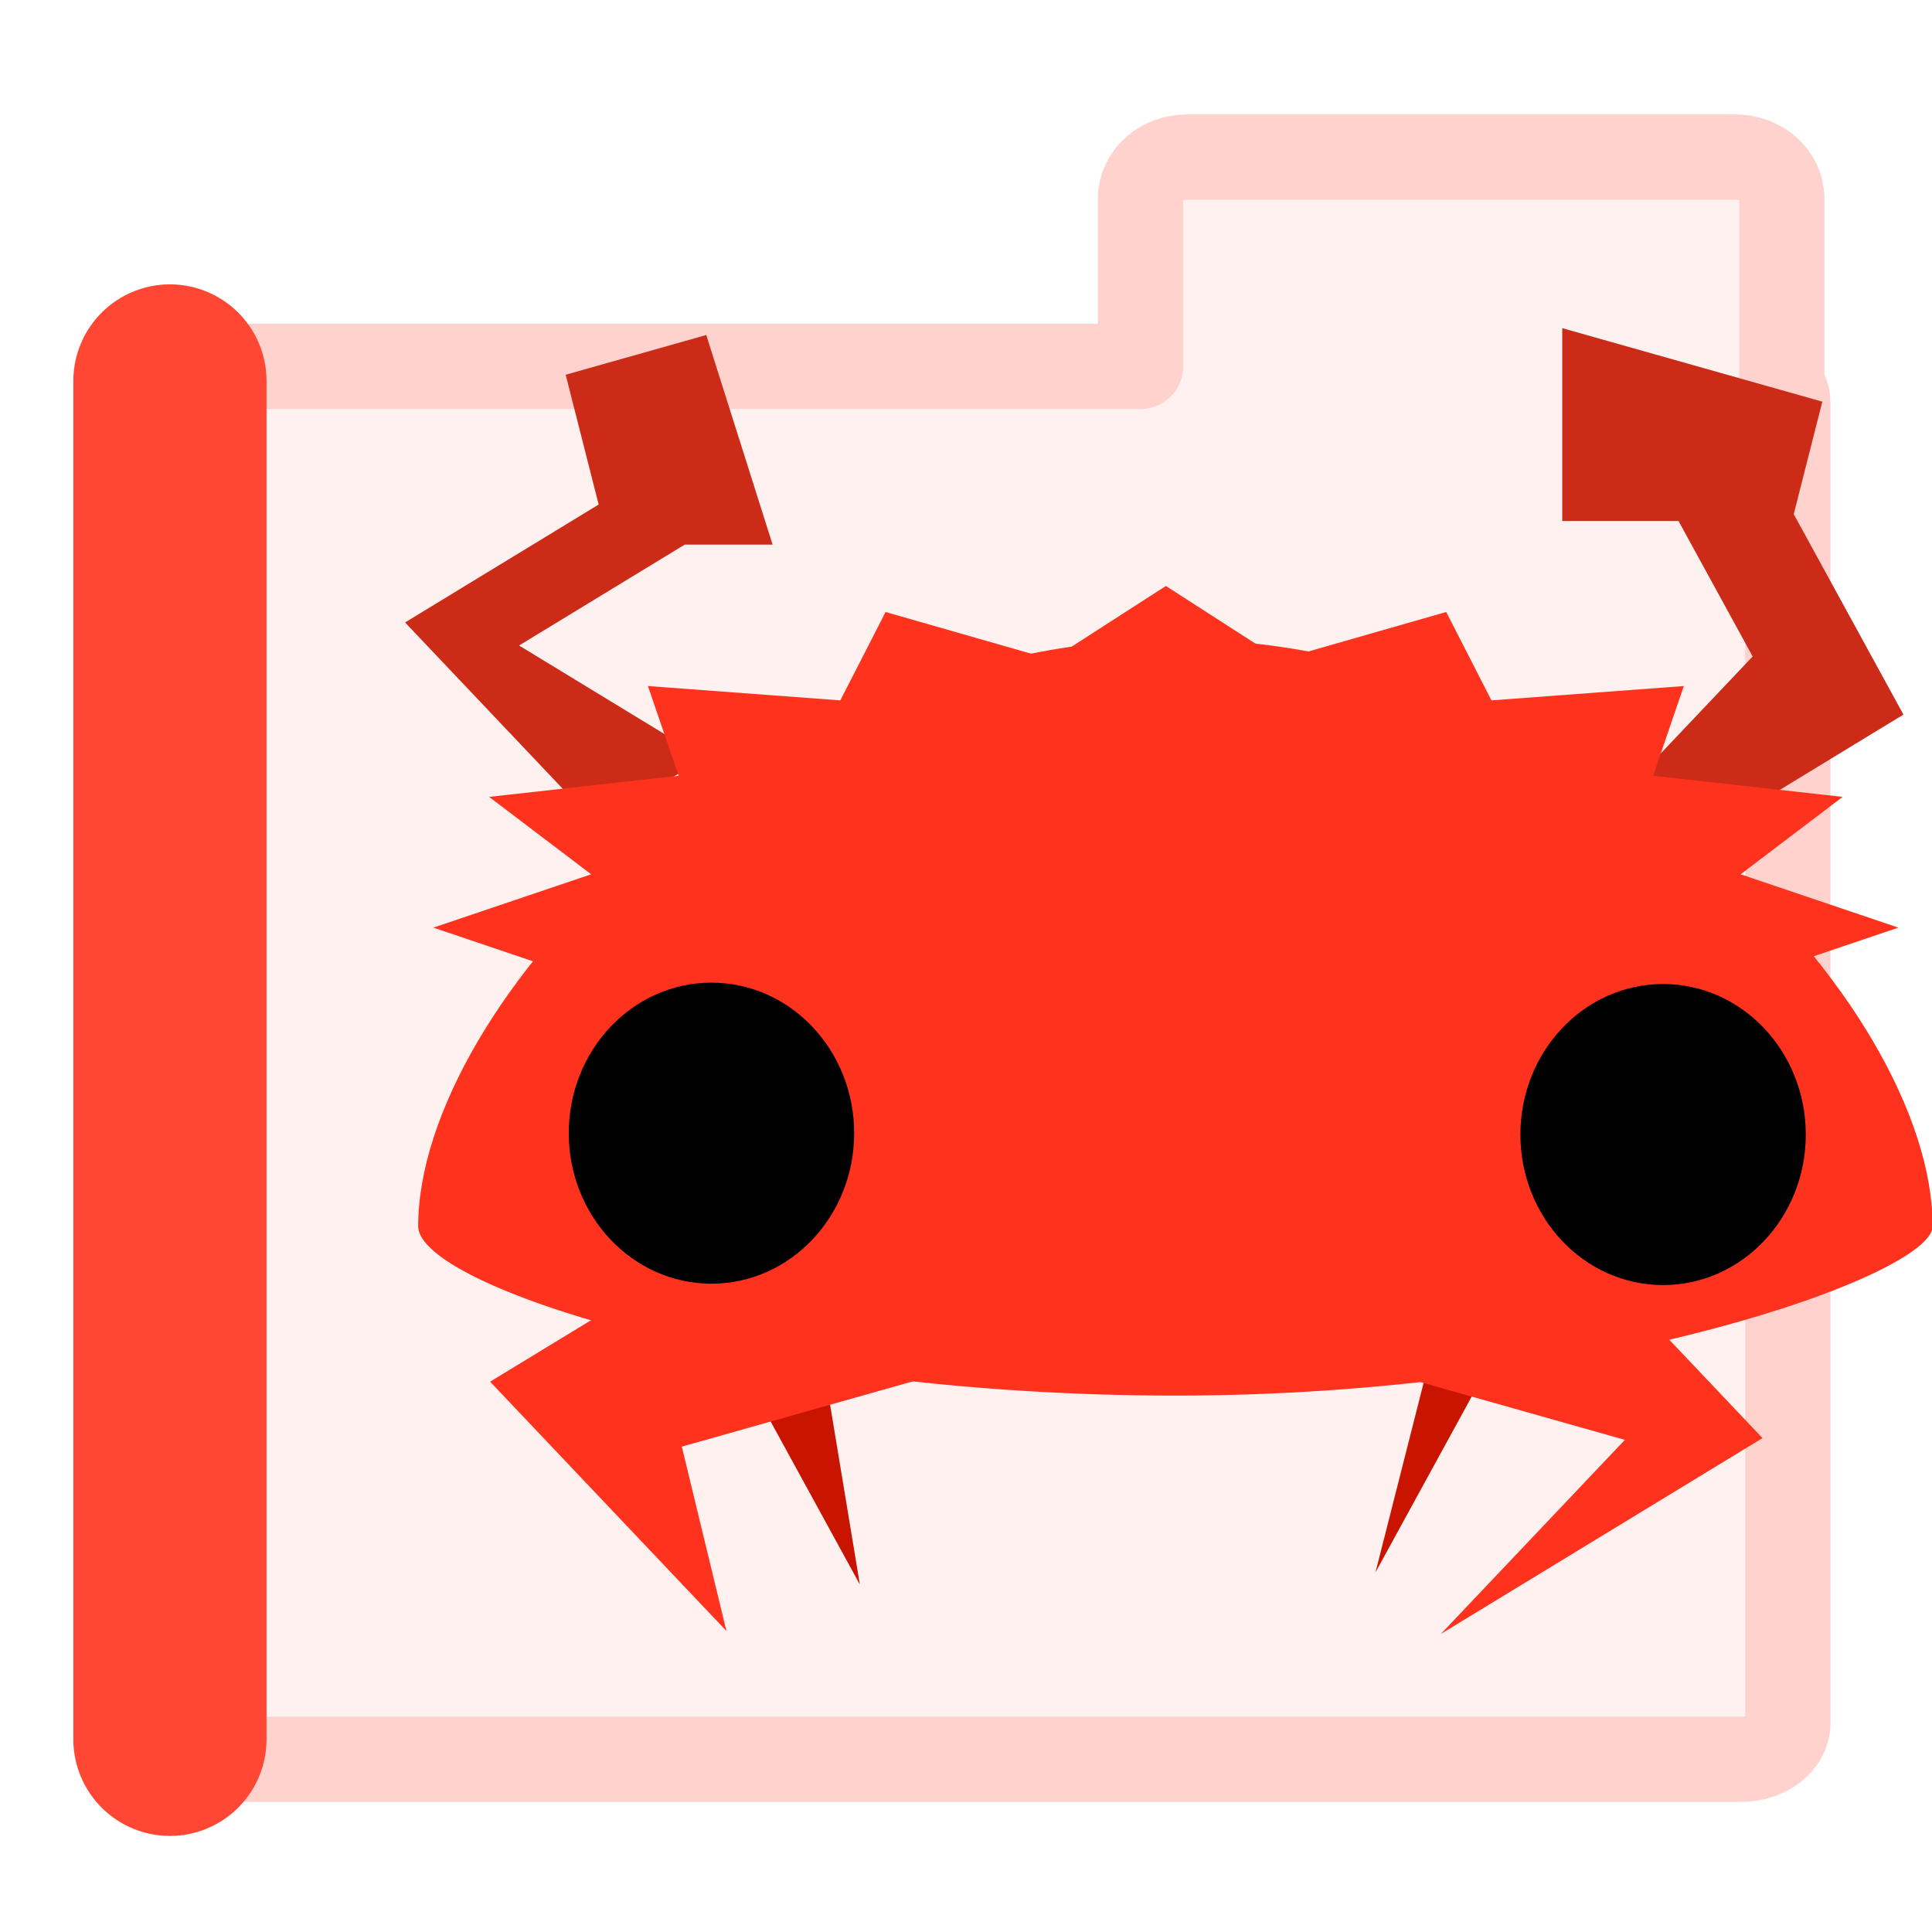
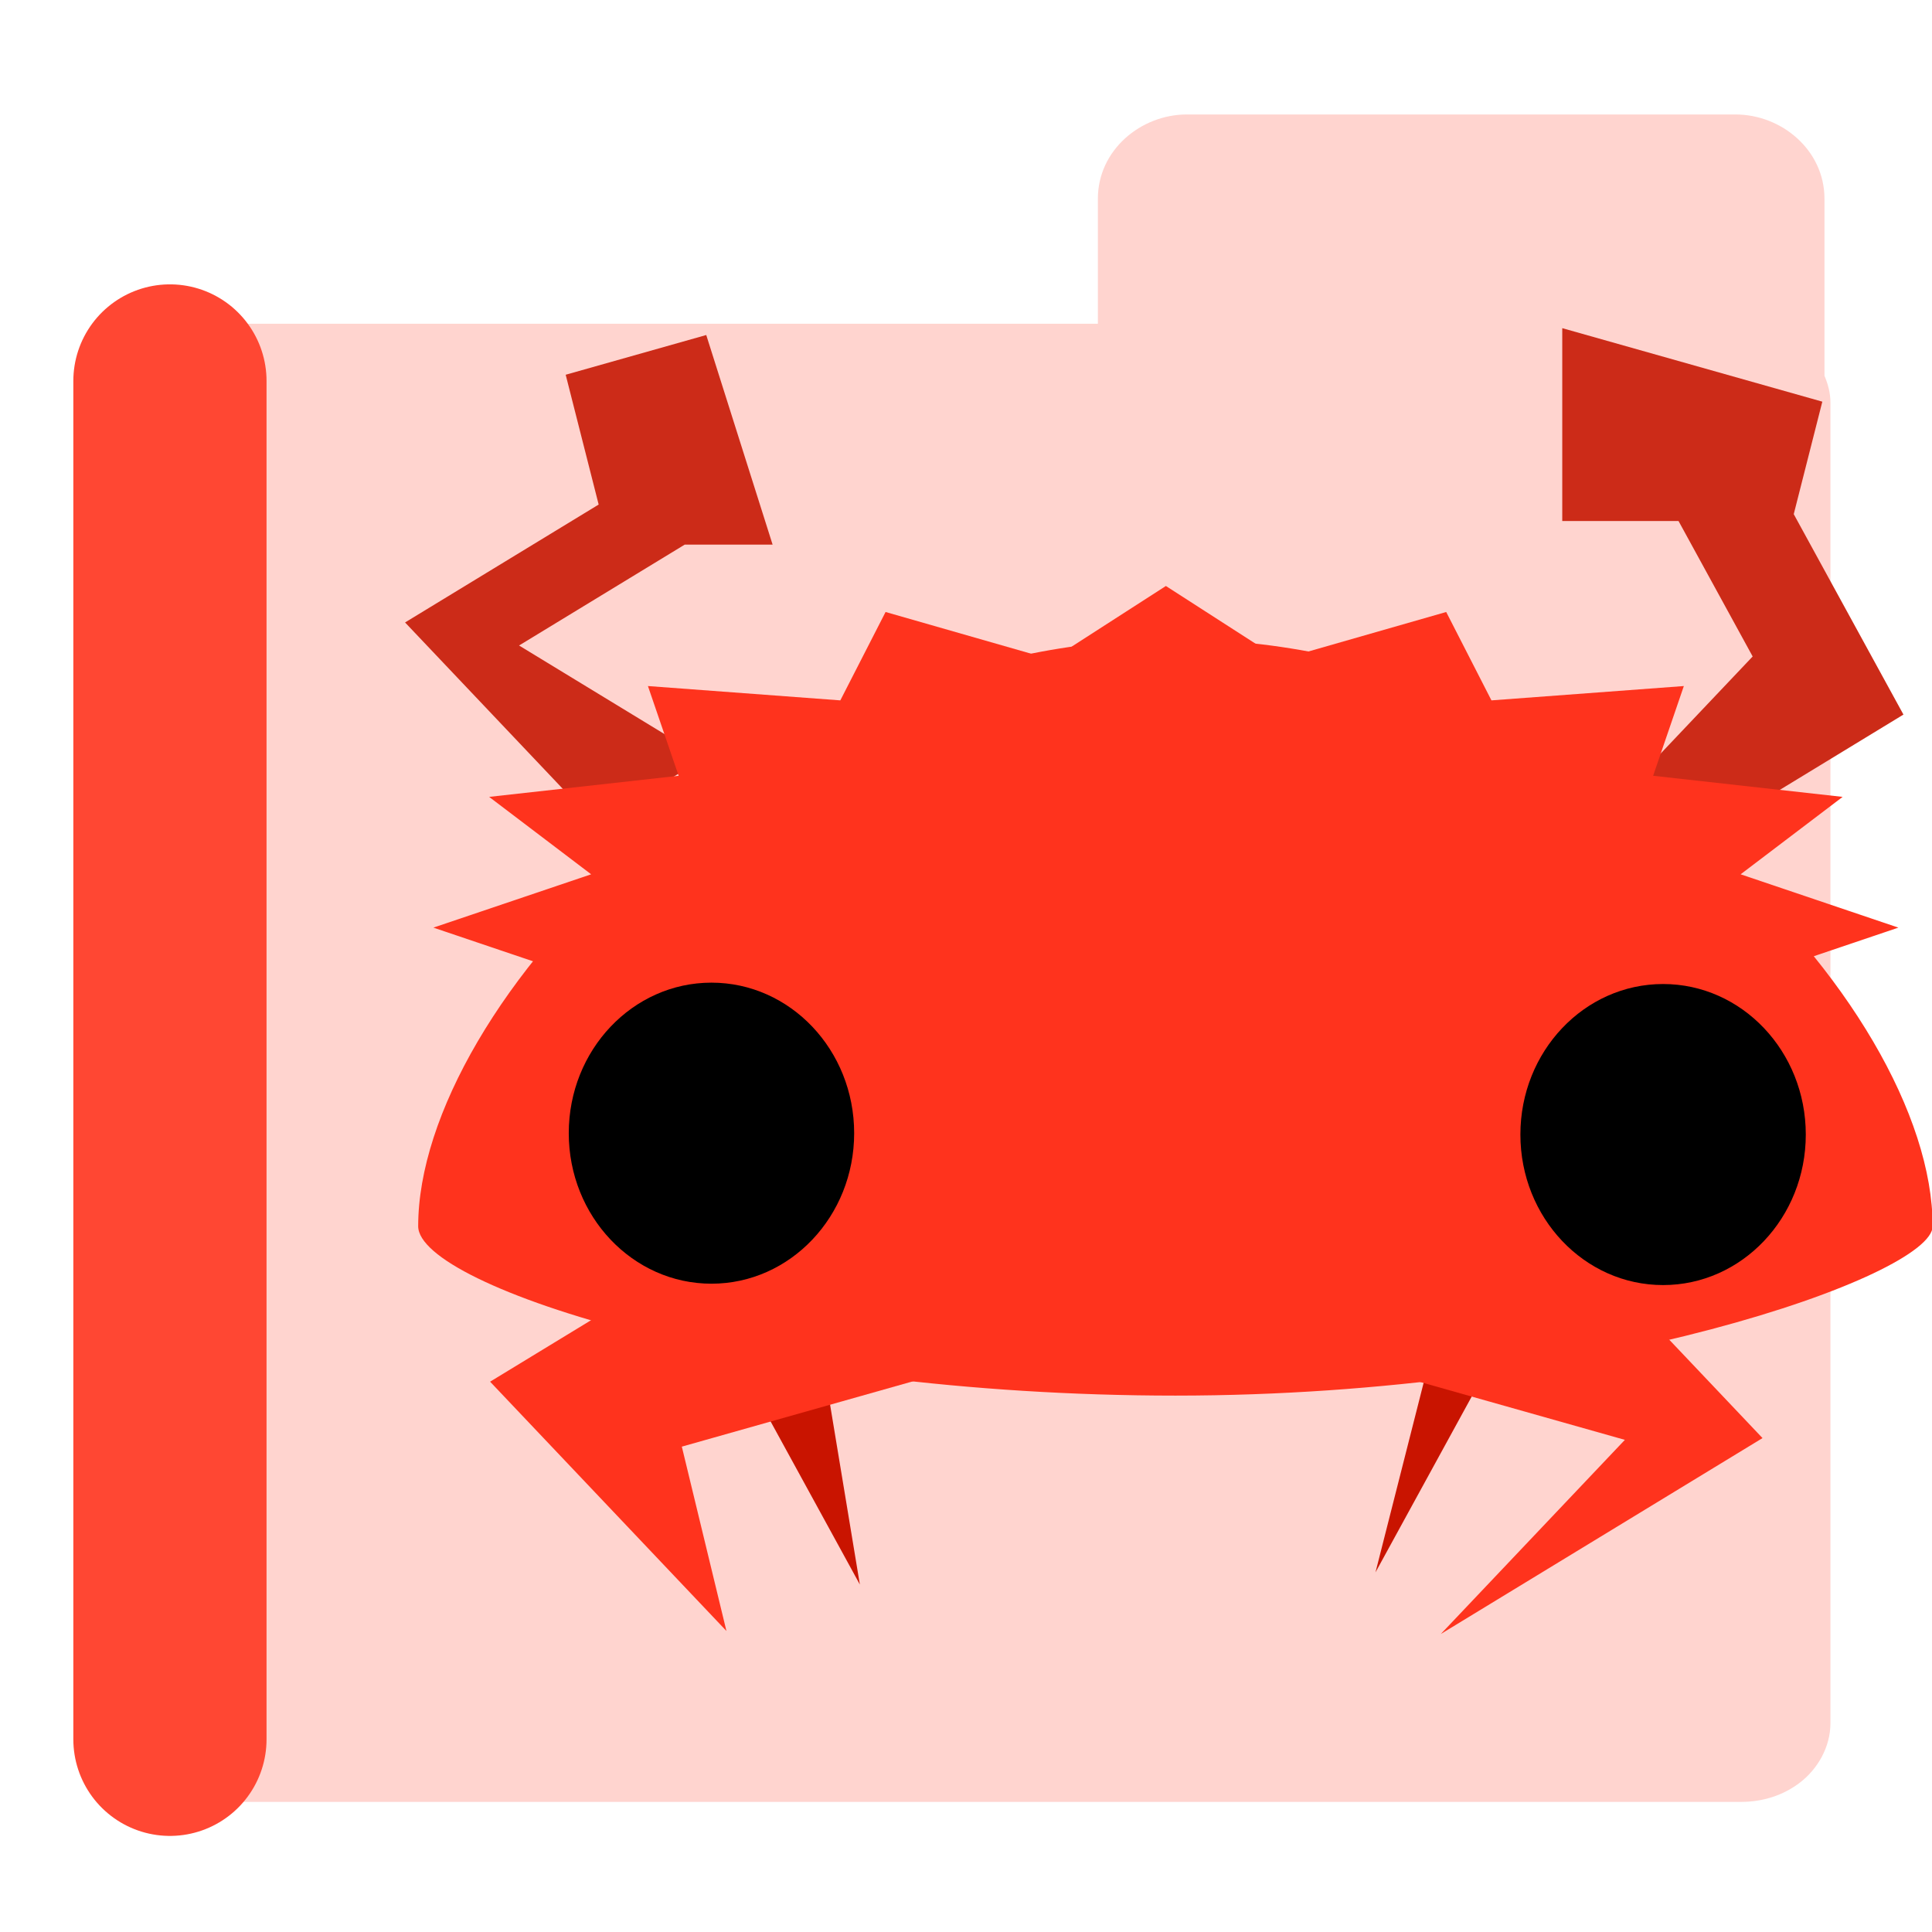
<svg xmlns="http://www.w3.org/2000/svg" xmlns:xlink="http://www.w3.org/1999/xlink" width="500" height="500" viewBox="0 0 500 500" version="1.1" id="svg1" xml:space="preserve">
  <defs id="defs1">
    <linearGradient id="swatch61">
      <stop style="stop-color:#5090d0;stop-opacity:1;" offset="0" id="stop61" />
    </linearGradient>
    <linearGradient id="swatch30">
      <stop style="stop-color:#f9f9f9;stop-opacity:1;" offset="0" id="stop30" />
    </linearGradient>
  </defs>
  <g id="layer1">
-     <path id="rect53-0" style="fill:#ff4733;fill-opacity:0.314;fill-rule:nonzero;stroke:#ff4733;stroke-width:22.062;stroke-linecap:butt;stroke-linejoin:round;stroke-dasharray:none;stroke-opacity:1;paint-order:markers fill stroke;opacity:0.244" d="m 462.687,104.22 c 0,-1.649 -0.591,-3.173 -1.547,-4.518 v -48.27 c 0,-5.973 -5.364,-10.781 -12.025,-10.781 H 307.184 c -6.662,0 -12.023,4.808 -12.023,10.781 v 43.391 H 51.088 c -6.721,0 -12.131,4.191 -12.131,9.396 v 341.684 c 0,5.205 5.41,9.395 12.131,9.395 H 450.557 c 6.721,0 12.131,-4.189 12.131,-9.395 z" />
+     <path id="path2" style="opacity:0.21;color:#000000;fill:#ff301a;fill-opacity:1;stroke-linejoin:round;-inkscape-stroke:none;paint-order:markers fill stroke" d="M 307.184 29.621 C 295.214 29.621 284.129 38.859 284.129 51.434 L 284.129 83.793 L 51.088 83.793 C 45.435 83.793 40.095 85.481 35.746 88.85 C 31.397 92.219 27.926 97.796 27.926 104.221 L 27.926 445.904 C 27.926 452.329 31.398 457.907 35.748 461.275 C 40.098 464.644 45.436 466.33 51.088 466.33 L 450.557 466.33 C 456.209 466.33 461.547 464.644 465.896 461.275 C 470.246 457.907 473.719 452.329 473.719 445.904 L 473.719 104.221 C 473.719 101.655 473.058 99.357 472.172 97.244 L 472.172 51.434 C 472.172 38.857 461.085 29.621 449.115 29.621 L 307.184 29.621 z " />
    <path style="fill:none;stroke:#ff4733;stroke-width:50;stroke-linecap:round;stroke-linejoin:bevel;paint-order:markers fill stroke;stroke-opacity:1" d="M 43.979,450.132 V 98.591" id="path1" />
    <g id="g1" transform="matrix(0.7821166,0,0,0.7821166,108.0228,65.21109)">
      <path style="fill:#c91400;fill-opacity:1;stroke:none;stroke-width:32.059;stroke-linecap:round;stroke-miterlimit:10;stroke-dasharray:none;stroke-opacity:1" d="m 146.409,440.937 -45.198,-82.576 143.659,-40.604 118.969,33.625 -46.815,85.531 20.468,-80.575 h -205.089 z" id="path16" />
      <path style="fill:#cc2b18;fill-opacity:1;stroke:none;stroke-width:32.059;stroke-linecap:round;stroke-miterlimit:10;stroke-dasharray:none;stroke-opacity:1" d="M 95.58,27.478 49.067,40.624 59.978,83.577 -4.083,122.59 59.117,189.255 94.848,167.494 33.639,130.217 88.454,96.835 h 29.082 z" id="path17" />
      <path style="fill:#cc2b18;fill-opacity:1;stroke:none;stroke-width:32.059;stroke-linecap:round;stroke-miterlimit:10;stroke-dasharray:none;stroke-opacity:1" d="m 396.942,181.201 44.892,-47.354 -24.534,-44.825 h -38.473 v -63.815 l 86.056,24.323 -9.456,37.223 36.299,66.319 -77.882,47.431 z" id="path18" />
      <path id="path14" style="fill:#ff331d;fill-opacity:1;stroke-width:32.059;stroke-linecap:round;stroke-miterlimit:10" d="m 501.388,322.374 c 0,16.296 -112.181,56.048 -250.564,56.048 -138.383,0 -250.564,-35.948 -250.564,-56.048 0,-72.985 112.181,-194.25 250.564,-194.25 138.383,0 250.564,121.265 250.564,194.25 z" />
      <path style="fill:#ff331d;fill-opacity:1;stroke:none;stroke-width:32.059;stroke-linecap:round;stroke-miterlimit:10;stroke-dasharray:none;stroke-opacity:1" d="M 102.258,456.306 24.055,373.816 106.993,323.307 H 379.517 L 445.094,392.479 338.642,457.308 399.546,393.066 247.488,350.089 87.498,395.308 Z" id="path15" />
      <path style="fill:#ff331d;fill-opacity:1;stroke:none;stroke-width:30;stroke-linecap:round;stroke-miterlimit:10;stroke-dasharray:none;stroke-opacity:1" id="path19" d="m 423.78,197.816 -37.869,27.442 24.485,39.845 -45.488,10.862 7.373,46.182 -46.182,-7.373 -10.862,45.488 -39.845,-24.485 -27.442,37.869 -27.442,-37.869 -39.845,24.485 -10.862,-45.488 -46.182,7.373 7.373,-46.182 -45.488,-10.862 24.485,-39.845 -37.869,-27.442 37.869,-27.442 -24.485,-39.845 45.488,-10.862 -7.373,-46.182 46.182,7.373 10.862,-45.488 39.845,24.485 27.442,-37.869 27.442,37.869 39.845,-24.485 10.862,45.488 46.182,-7.373 -7.373,46.182 45.488,10.862 -24.485,39.845 z" transform="matrix(1.378498,0,0,0.6429309,-94.12727,96.38715)" />
      <ellipse style="fill:#000000;fill-opacity:1;stroke:none;stroke-width:43.474;stroke-linecap:round;stroke-miterlimit:10;stroke-dasharray:none;stroke-opacity:1" id="path21" cx="97.304" cy="291.585" rx="47.219" ry="49.808" />
      <use x="0" y="0" xlink:href="#path21" id="use21" transform="translate(314.8896,0.4532602)" />
    </g>
  </g>
</svg>
